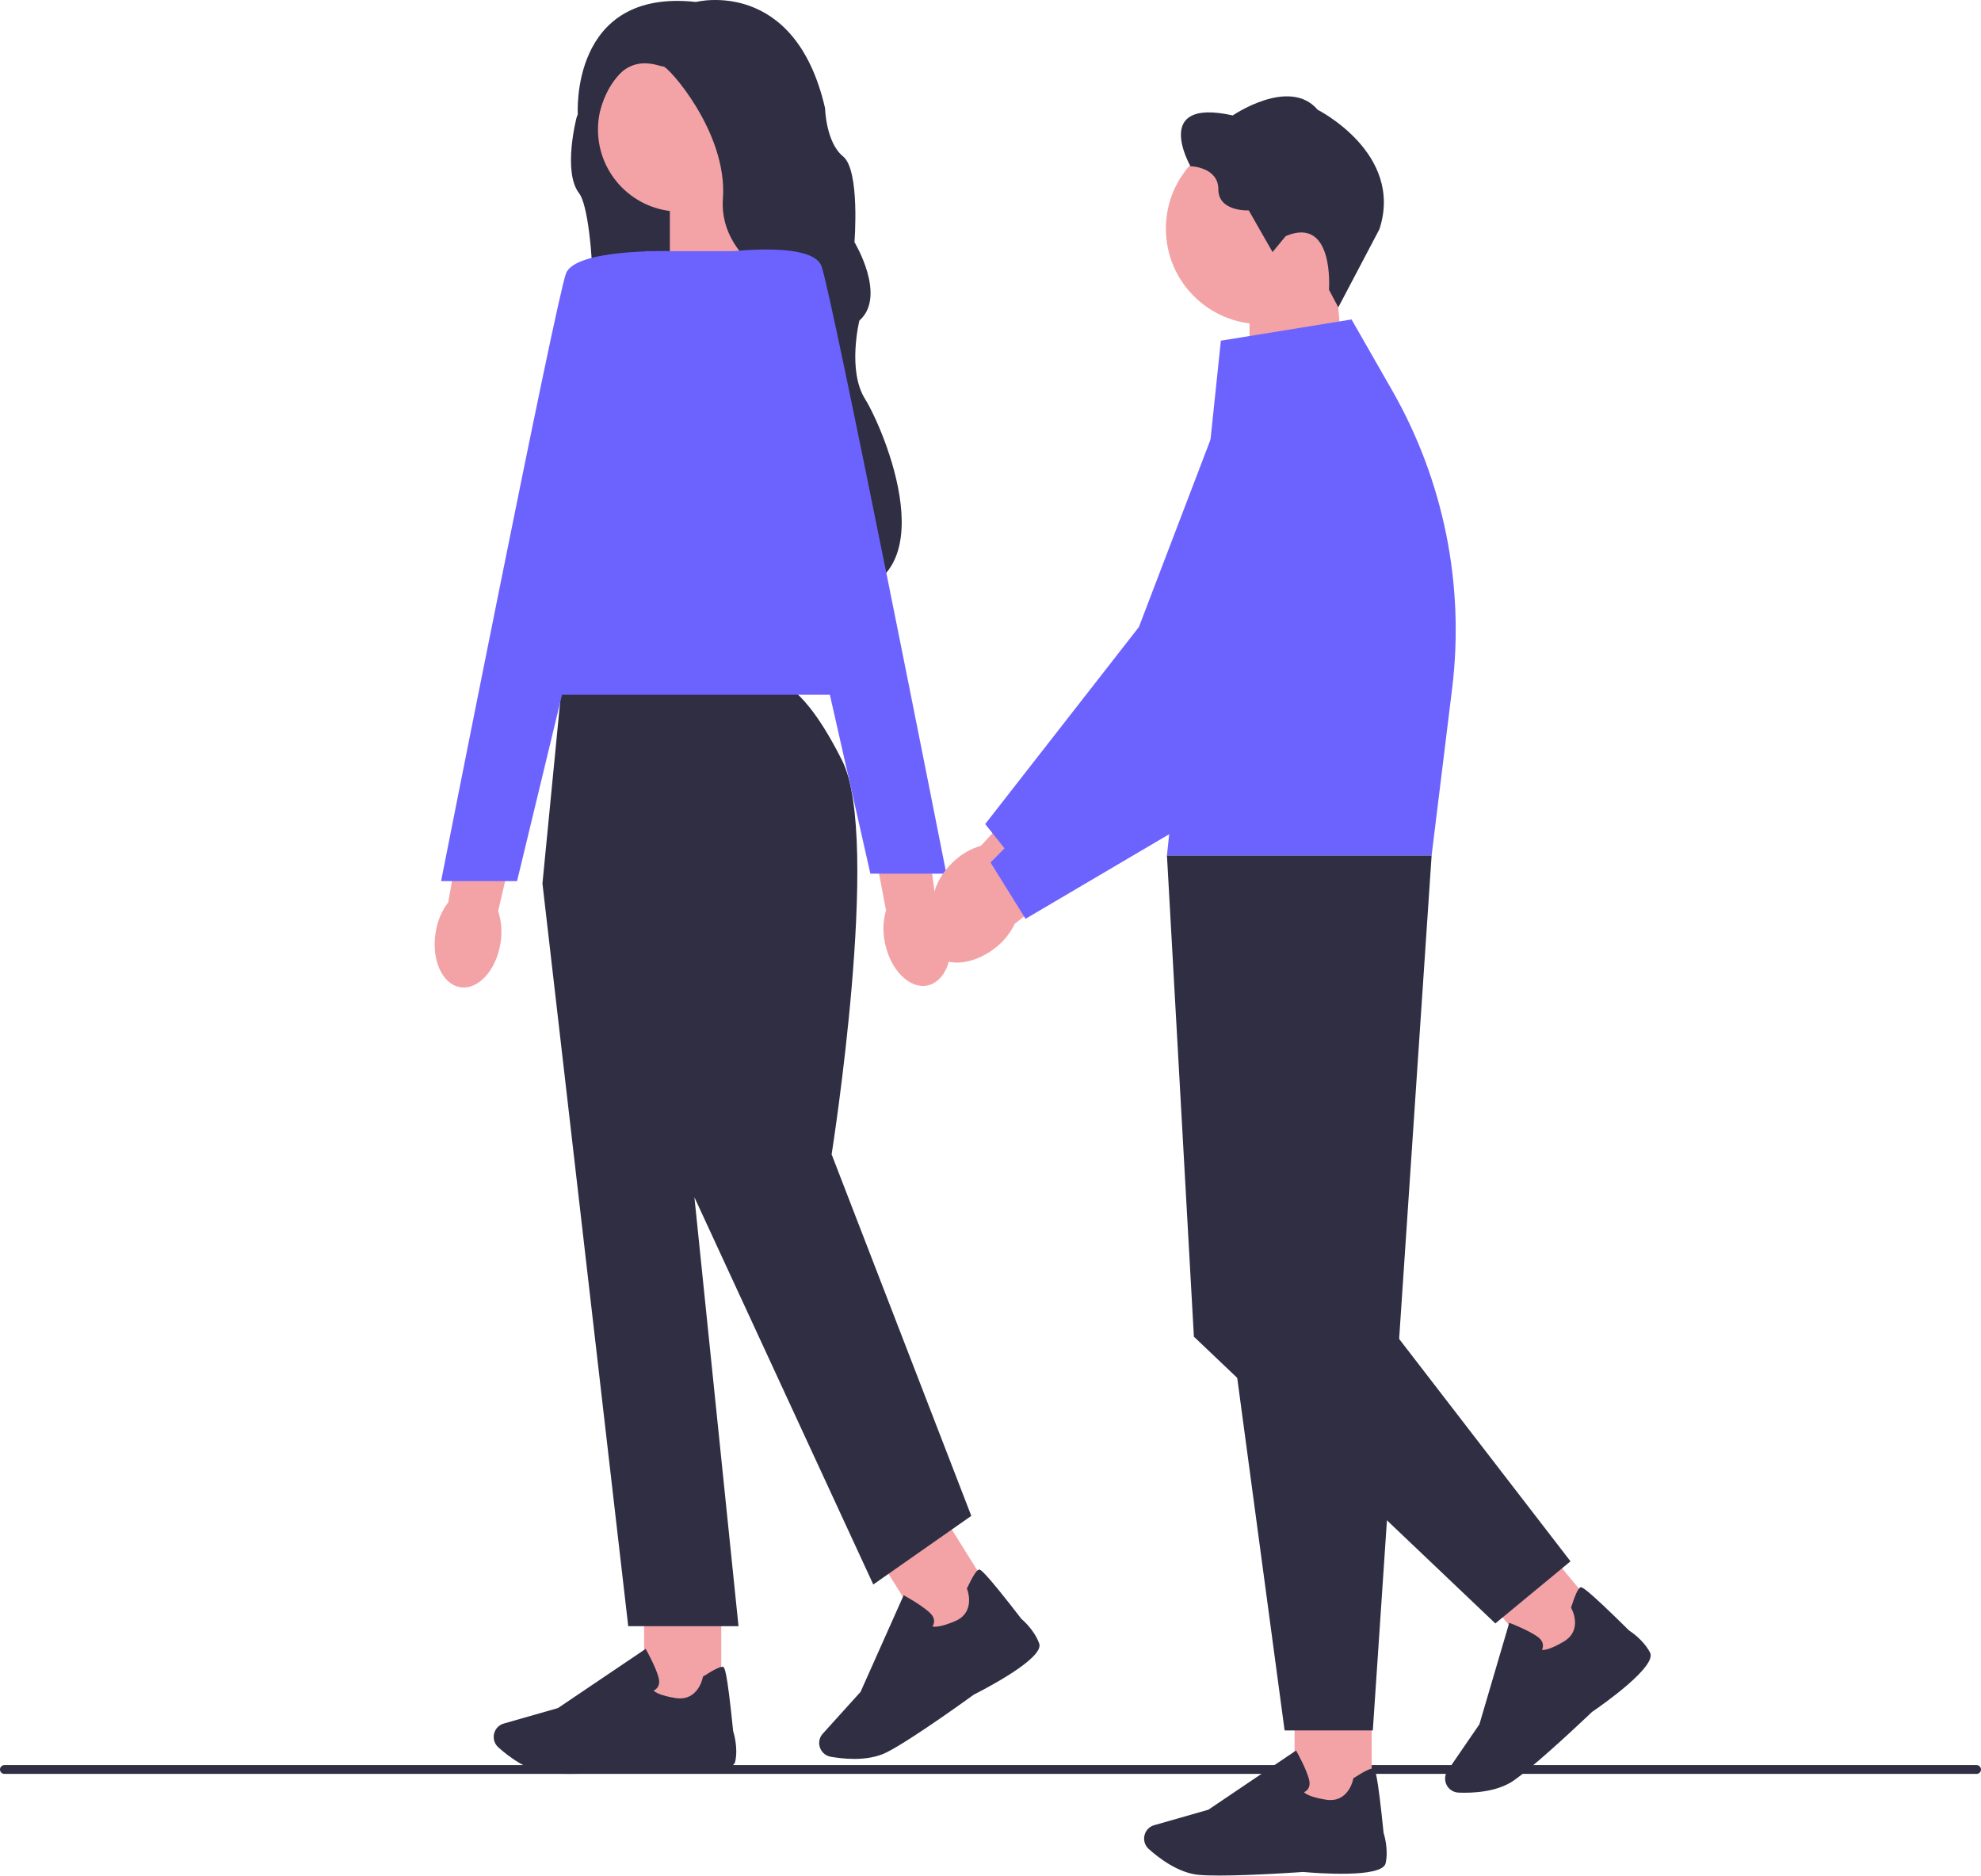
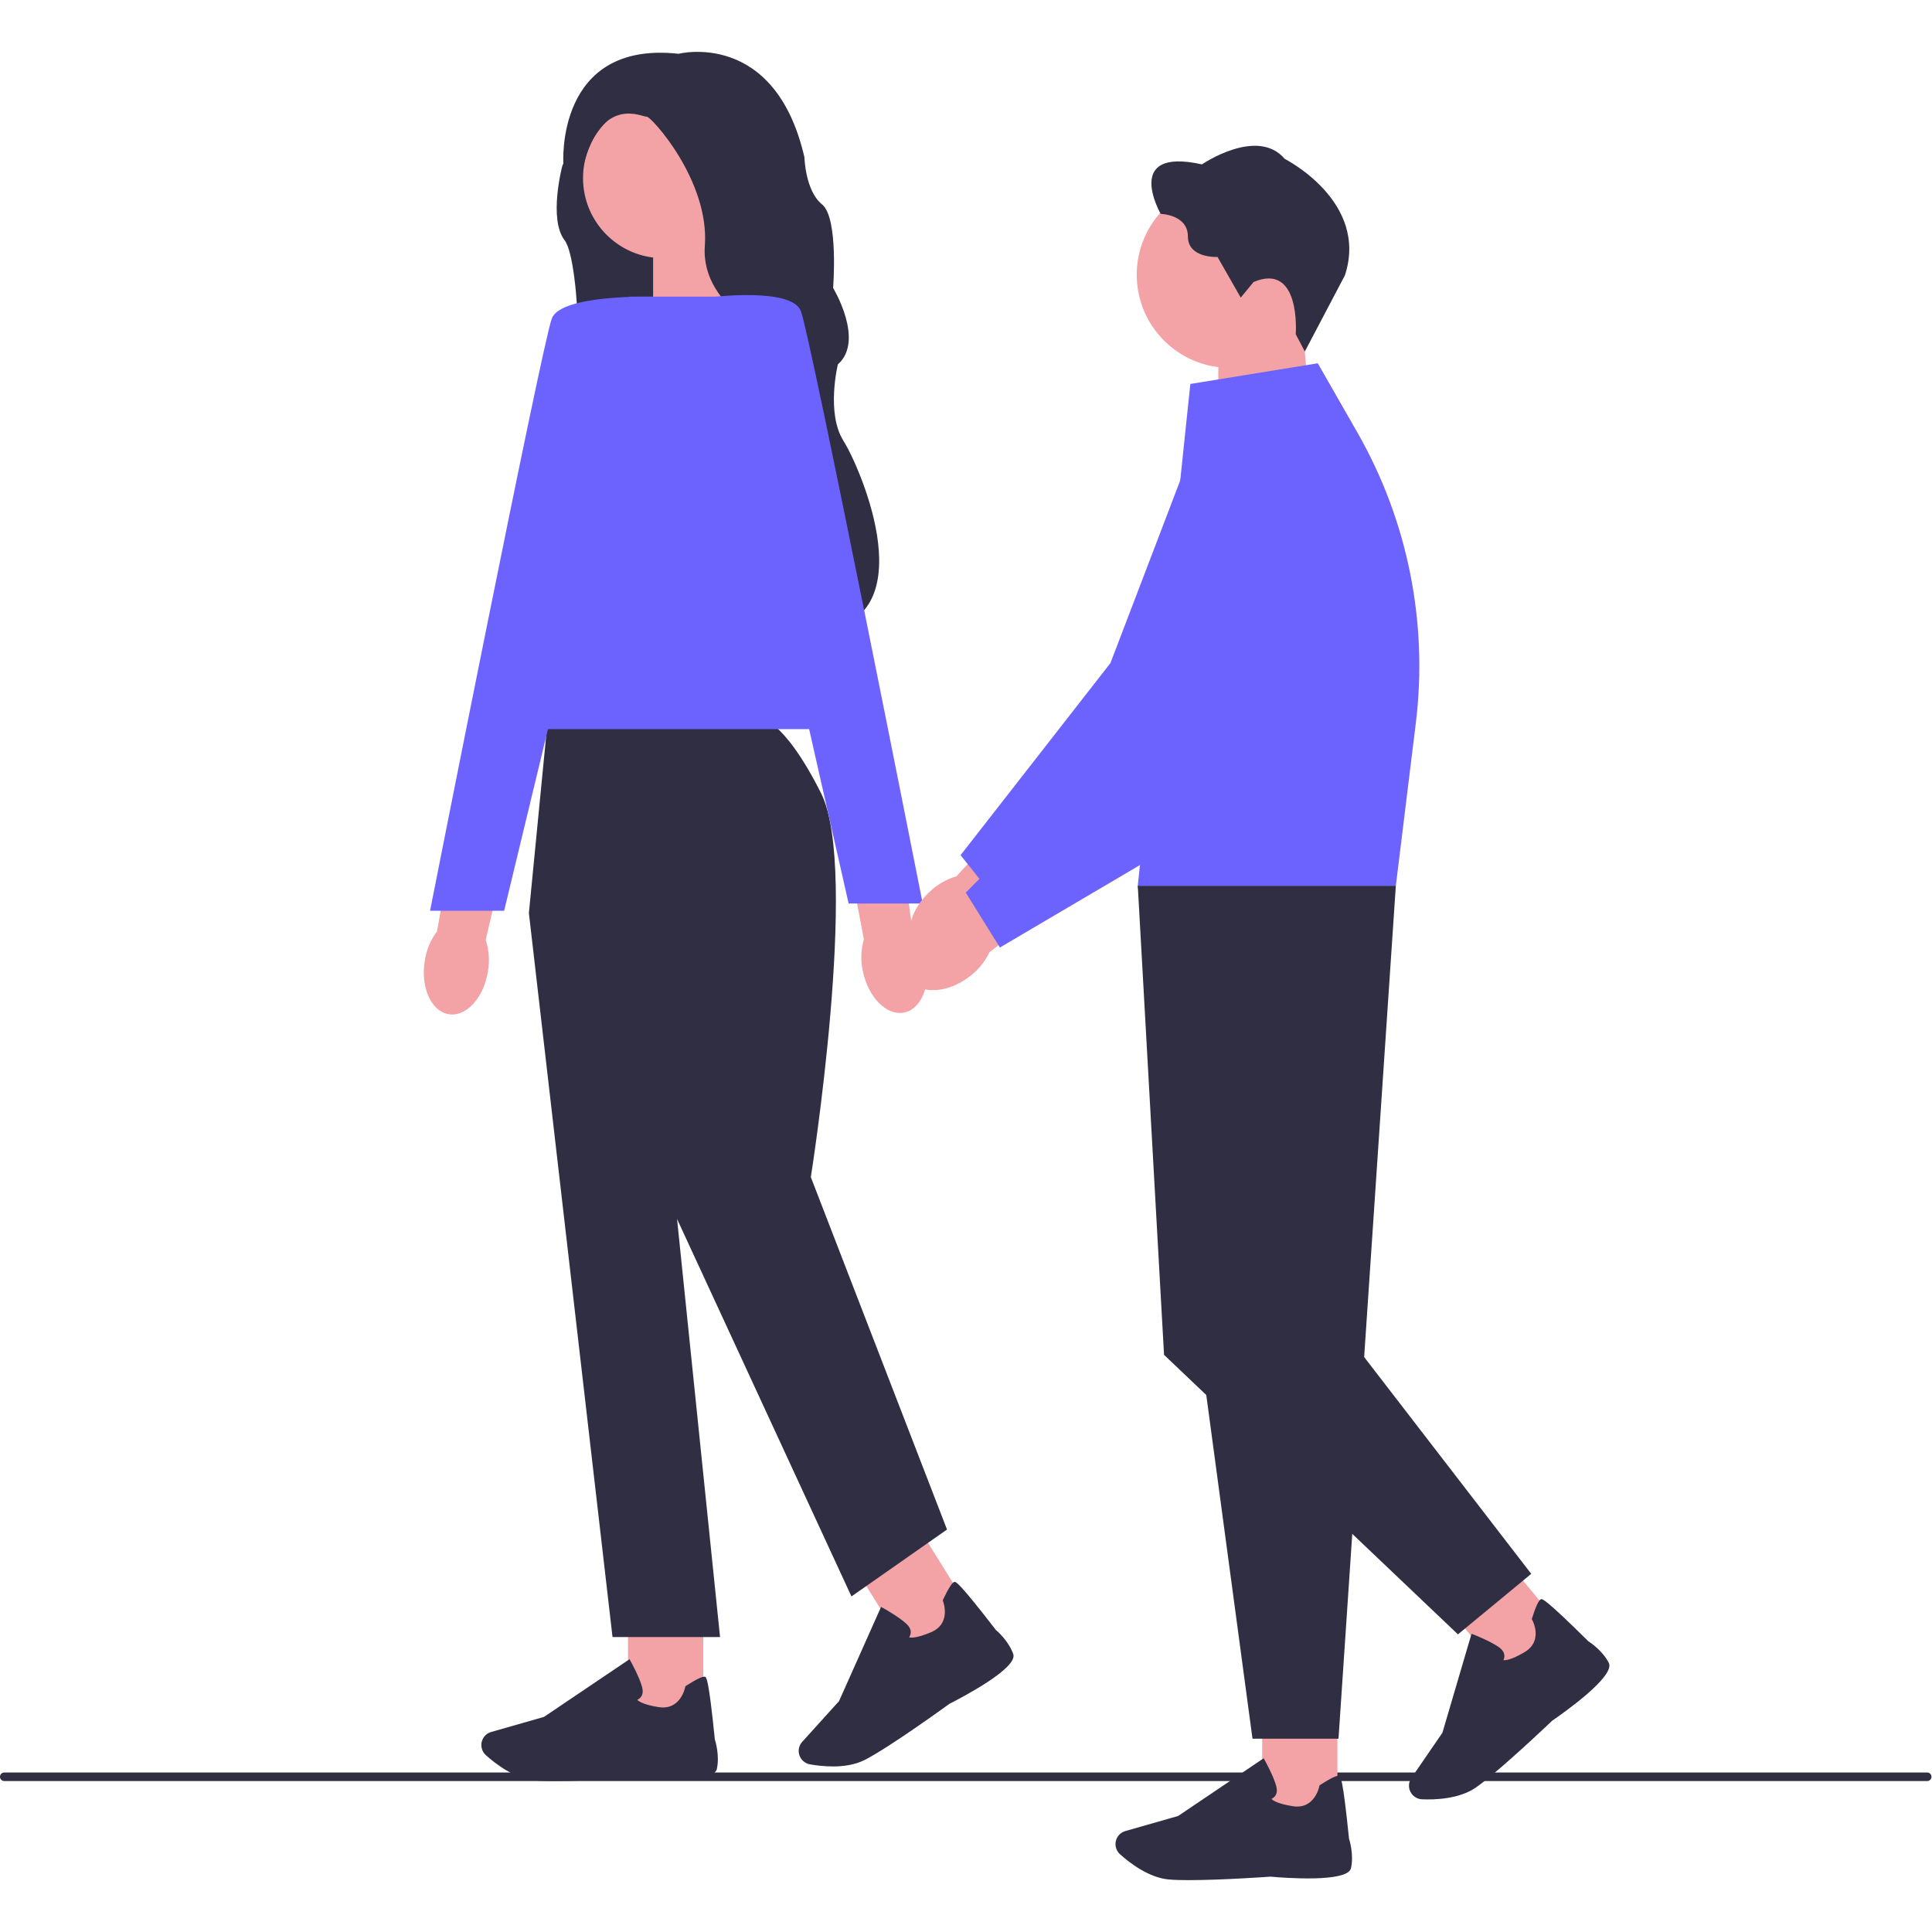
- <svg xmlns="http://www.w3.org/2000/svg" width="537.64" height="508.911" viewBox="0 0 537.64 508.911">
+ <svg xmlns="http://www.w3.org/2000/svg" width="1000.64" height="1000.911" viewBox="0 0 537.64 508.911">
  <path d="m0,480.141c0,.66.53,1.19,1.19,1.19h535.26c.66,0,1.19-.53,1.19-1.19s-.53-1.19-1.19-1.19H1.19c-.66,0-1.19.53-1.19,1.19Z" fill="#2f2e43" />
  <path d="m160.71,21.301l-4.21,10.53s-3.88,14.74.67,20.62c4.54,5.87,5.55,50.88.67,54.2-4.88,3.33,61.85-30.82,61.85-30.82,0,0-26.05-60.41-26.49-60.63s-17.51-5.54-17.51-5.54l-14.96,11.64h-.02Z" fill="#2f2e43" />
  <polygon points="204.16 73.351 181.8 80.701 181.8 48.521 202.08 48.521 204.16 73.351" fill="#f3a3a6" />
  <path id="uuid-05fbfc1b-ba5d-4586-9f30-eaf7213c9e0f-44" d="m135.81,256.051c-1.21,7.37-6.13,12.66-10.98,11.81-4.85-.85-7.81-7.52-6.59-14.9.44-2.95,1.61-5.75,3.41-8.14l5.54-31.17,15.08,3.16-7.07,30.39c.93,2.88,1.14,5.91.61,8.85h0Z" fill="#f3a3a6" />
  <rect x="174.81" y="433.641" width="20.94" height="29.71" fill="#f3a3a6" />
  <path d="m154.42,481.331c-2.2,0-4.16-.05-5.64-.19-5.56-.51-10.87-4.62-13.54-7.02-1.2-1.08-1.58-2.8-.96-4.28h0c.45-1.06,1.34-1.86,2.45-2.17l14.7-4.2,23.8-16.06.27.48c.1.18,2.44,4.39,3.22,7.23.3,1.08.22,1.98-.23,2.68-.31.48-.75.76-1.1.92.43.45,1.78,1.37,5.94,2.03,6.07.96,7.35-5.33,7.4-5.59l.04-.21.18-.12c2.89-1.86,4.67-2.71,5.28-2.53.38.11,1.02.31,2.75,17.44.17.54,1.38,4.48.56,8.25-.89,4.1-18.81,2.69-22.4,2.37-.1.01-13.52.97-22.71.97l-.01-0Z" fill="#2f2e43" />
  <rect x="243.888" y="413.598" width="20.94" height="29.71" transform="translate(-188.1955 199.5071) rotate(-31.95)" fill="#f3a3a6" />
  <path d="m231.78,477.261c-2.46,0-4.72-.3-6.33-.58-1.58-.28-2.82-1.54-3.08-3.12h0c-.18-1.14.15-2.29.93-3.14l10.25-11.34,11.7-26.22.48.26c.18.1,4.39,2.43,6.56,4.43.83.76,1.24,1.57,1.22,2.4-.01.58-.23,1.04-.45,1.37.6.16,2.23.22,6.11-1.42,5.66-2.39,3.42-8.41,3.32-8.66l-.08-.2.09-.19c1.47-3.11,2.52-4.77,3.14-4.94.39-.11,1.03-.28,11.56,13.35.43.36,3.54,3.07,4.84,6.7,1.41,3.95-14.54,12.24-17.75,13.86-.1.08-16.79,12.21-23.65,15.66-2.72,1.37-5.94,1.79-8.87,1.79l.01-.01Z" fill="#2f2e43" />
  <path d="m211.17,185.191h-58.63l-5.32,54.54,23.28,201.52h29.93l-11.97-116.39,48.55,105.08,26.6-18.62-37.91-98.1s13.54-85.46,2.9-106.75c-10.64-21.28-17.43-21.28-17.43-21.28h0Z" fill="#2f2e43" />
  <polygon points="240.33 188.521 138.58 188.521 175.16 68.141 215.73 68.141 240.33 188.521" fill="#6c63ff" />
  <path d="m181.56,68.151s-25.27-.67-27.93,5.99c-2.66,6.65-33.92,164.94-33.92,164.94h20.62l41.24-170.93h-.01Z" fill="#6c63ff" />
  <circle cx="184.57" cy="35.141" r="22.28" fill="#f3a3a6" />
  <path d="m188.89.531s26.82-6.87,35.03,28.82c0,0,.22,9.31,4.88,13.08s3.1,23.28,3.1,23.28c0,0,8.87,14.63,1.33,21.28,0,0-3.33,13.52,1.55,21.28s23.28,50.44-7.32,53.04c0,0-15.52-9.37-8.2-37.3s-.89-43.36-.89-43.36c0,0-23.5-8.52-22.17-26.7,1.33-18.18-15.08-36.14-16.18-35.91s-12.64-6.43-17.74,13.97l-5.46-.93S154.53-3.239,188.89.531Z" fill="#2f2e43" />
  <path id="uuid-0abcf40d-6043-4456-8f5e-d5c30197e2bd-45" d="m257.7,252.481c1.49,7.32-1.24,14.01-6.08,14.94-4.84.93-9.97-4.26-11.45-11.58-.63-2.92-.53-5.94.29-8.82l-5.89-31.11,15.22-2.41,4.19,30.92c1.89,2.36,3.16,5.12,3.72,8.06h0v0Z" fill="#f3a3a6" />
  <path d="m198,68.291s22.26-2.82,24.92,3.83,33.92,164.94,33.92,164.94h-20.62s-38.22-168.77-38.22-168.77Z" fill="#6c63ff" />
  <path id="uuid-0f7b596a-a82a-4a0b-859d-e38649732ee3-46" d="m258.58,233.971c-5.4,5.16-6.99,12.21-3.54,15.73,3.44,3.53,10.61,2.2,16.02-2.97,2.19-2.03,3.83-4.57,4.8-7.41l22.6-22.18-11.12-10.66-21.09,22.99c-2.9.86-5.52,2.4-7.65,4.49h0l-.02.01Z" fill="#f3a3a6" />
  <path d="m267.39,223.591l41.71-53.46,21.95-57.45c2.4-6.27,7.45-11,13.87-12.97,6.42-1.97,13.26-.9,18.76,2.95,8.99,6.28,11.86,18.31,6.68,27.98l-33.83,63.13-.05.1-57.89,43.82-11.2-14.08v-.02Z" fill="#6c63ff" />
  <polygon points="365.14 106.481 339.12 115.031 339.12 77.591 362.72 77.591 365.14 106.481" fill="#f3a3a6" />
  <circle cx="342.34" cy="62.031" r="25.92" fill="#f3a3a6" />
  <path d="m348.94,64.061l-3.57,4.34-6.46-11.31s-8.25.43-8.25-5.7c0-6.12-7.57-6.29-7.57-6.29,0,0-10.72-18.71,11.48-13.78,0,0,15.39-10.55,23.05-1.53,0,0,23.47,11.82,16.75,32.4l-11.16,21.21-2.53-4.8s1.53-20.16-11.74-14.54Z" fill="#2f2e43" />
  <rect x="351.34" y="461.221" width="20.94" height="29.71" fill="#f3a3a6" />
  <path d="m330.94,508.911c-2.2,0-4.16-.05-5.64-.19-5.56-.51-10.87-4.62-13.54-7.02-1.2-1.08-1.58-2.8-.96-4.28h0c.45-1.06,1.34-1.86,2.45-2.17l14.7-4.2,23.8-16.06.27.48c.1.18,2.44,4.39,3.22,7.23.3,1.08.22,1.98-.23,2.68-.31.48-.75.76-1.1.92.43.45,1.78,1.37,5.94,2.03,6.07.96,7.35-5.33,7.4-5.59l.04-.21.18-.12c2.89-1.86,4.67-2.71,5.28-2.53.38.11,1.02.31,2.75,17.44.17.54,1.38,4.48.56,8.25-.89,4.1-18.81,2.69-22.4,2.37-.1.01-13.52.97-22.71.97l-.01-0Z" fill="#2f2e43" />
  <rect x="407.557" y="419.956" width="20.94" height="29.71" transform="translate(-181.227 366.2439) rotate(-39.6)" fill="#f3a3a6" />
  <path d="m415.19,479.741c-1.7,1.4-3.24,2.61-4.46,3.45-4.61,3.15-11.32,3.37-14.9,3.22-1.61-.07-3-1.15-3.47-2.69h0c-.33-1.11-.15-2.29.5-3.24l8.65-12.61,8.1-27.54.51.2c.19.07,4.67,1.83,7.09,3.52.92.64,1.43,1.39,1.53,2.21.07.57-.09,1.07-.26,1.42.62.07,2.24-.08,5.87-2.22,5.29-3.12,2.27-8.79,2.13-9.03l-.1-.19.06-.2c1.04-3.28,1.87-5.06,2.46-5.31.37-.16.98-.42,13.23,11.69.48.3,3.92,2.57,5.69,6,1.93,3.73-12.78,14.07-15.75,16.1-.07.07-9.8,9.36-16.88,15.22v-0Z" fill="#2f2e43" />
  <path d="m316.71,232.111h71.83l-15.96,237.43h-23.94l-31.92-237.43-.01 0Z" fill="#2f2e43" />
  <polygon points="331.34 245.191 316.71 232.111 324.02 362.691 405.83 440.501 426.23 423.651 378.56 361.801 331.34 245.191" fill="#2f2e43" />
  <path d="m331.34,92.441l35.47-5.76,11.02,19.26c14,24.48,19.71,52.84,16.28,80.84l-5.57,45.33h-71.83l14.63-139.67h0Z" fill="#6c63ff" />
  <path id="uuid-b3acfcbb-0728-463d-abe9-71d573e8fb8c-47" d="m258.87,243.341c-5.96,4.51-8.35,11.32-5.34,15.22s10.29,3.41,16.25-1.1c2.41-1.77,4.34-4.1,5.62-6.81l25-19.42-9.82-11.88-23.61,20.41c-2.98.52-5.76,1.75-8.12,3.58h.02Z" fill="#f3a3a6" />
  <path d="m268.82,234.041l47.6-48.29,28.43-54.53c3.1-5.95,8.67-10.07,15.28-11.29,6.6-1.22,13.27.64,18.3,5.09,8.21,7.28,9.67,19.56,3.41,28.56l-40.89,58.8-.06.09-62.56,36.84-9.5-15.28-.01.01Z" fill="#6c63ff" />
</svg>
